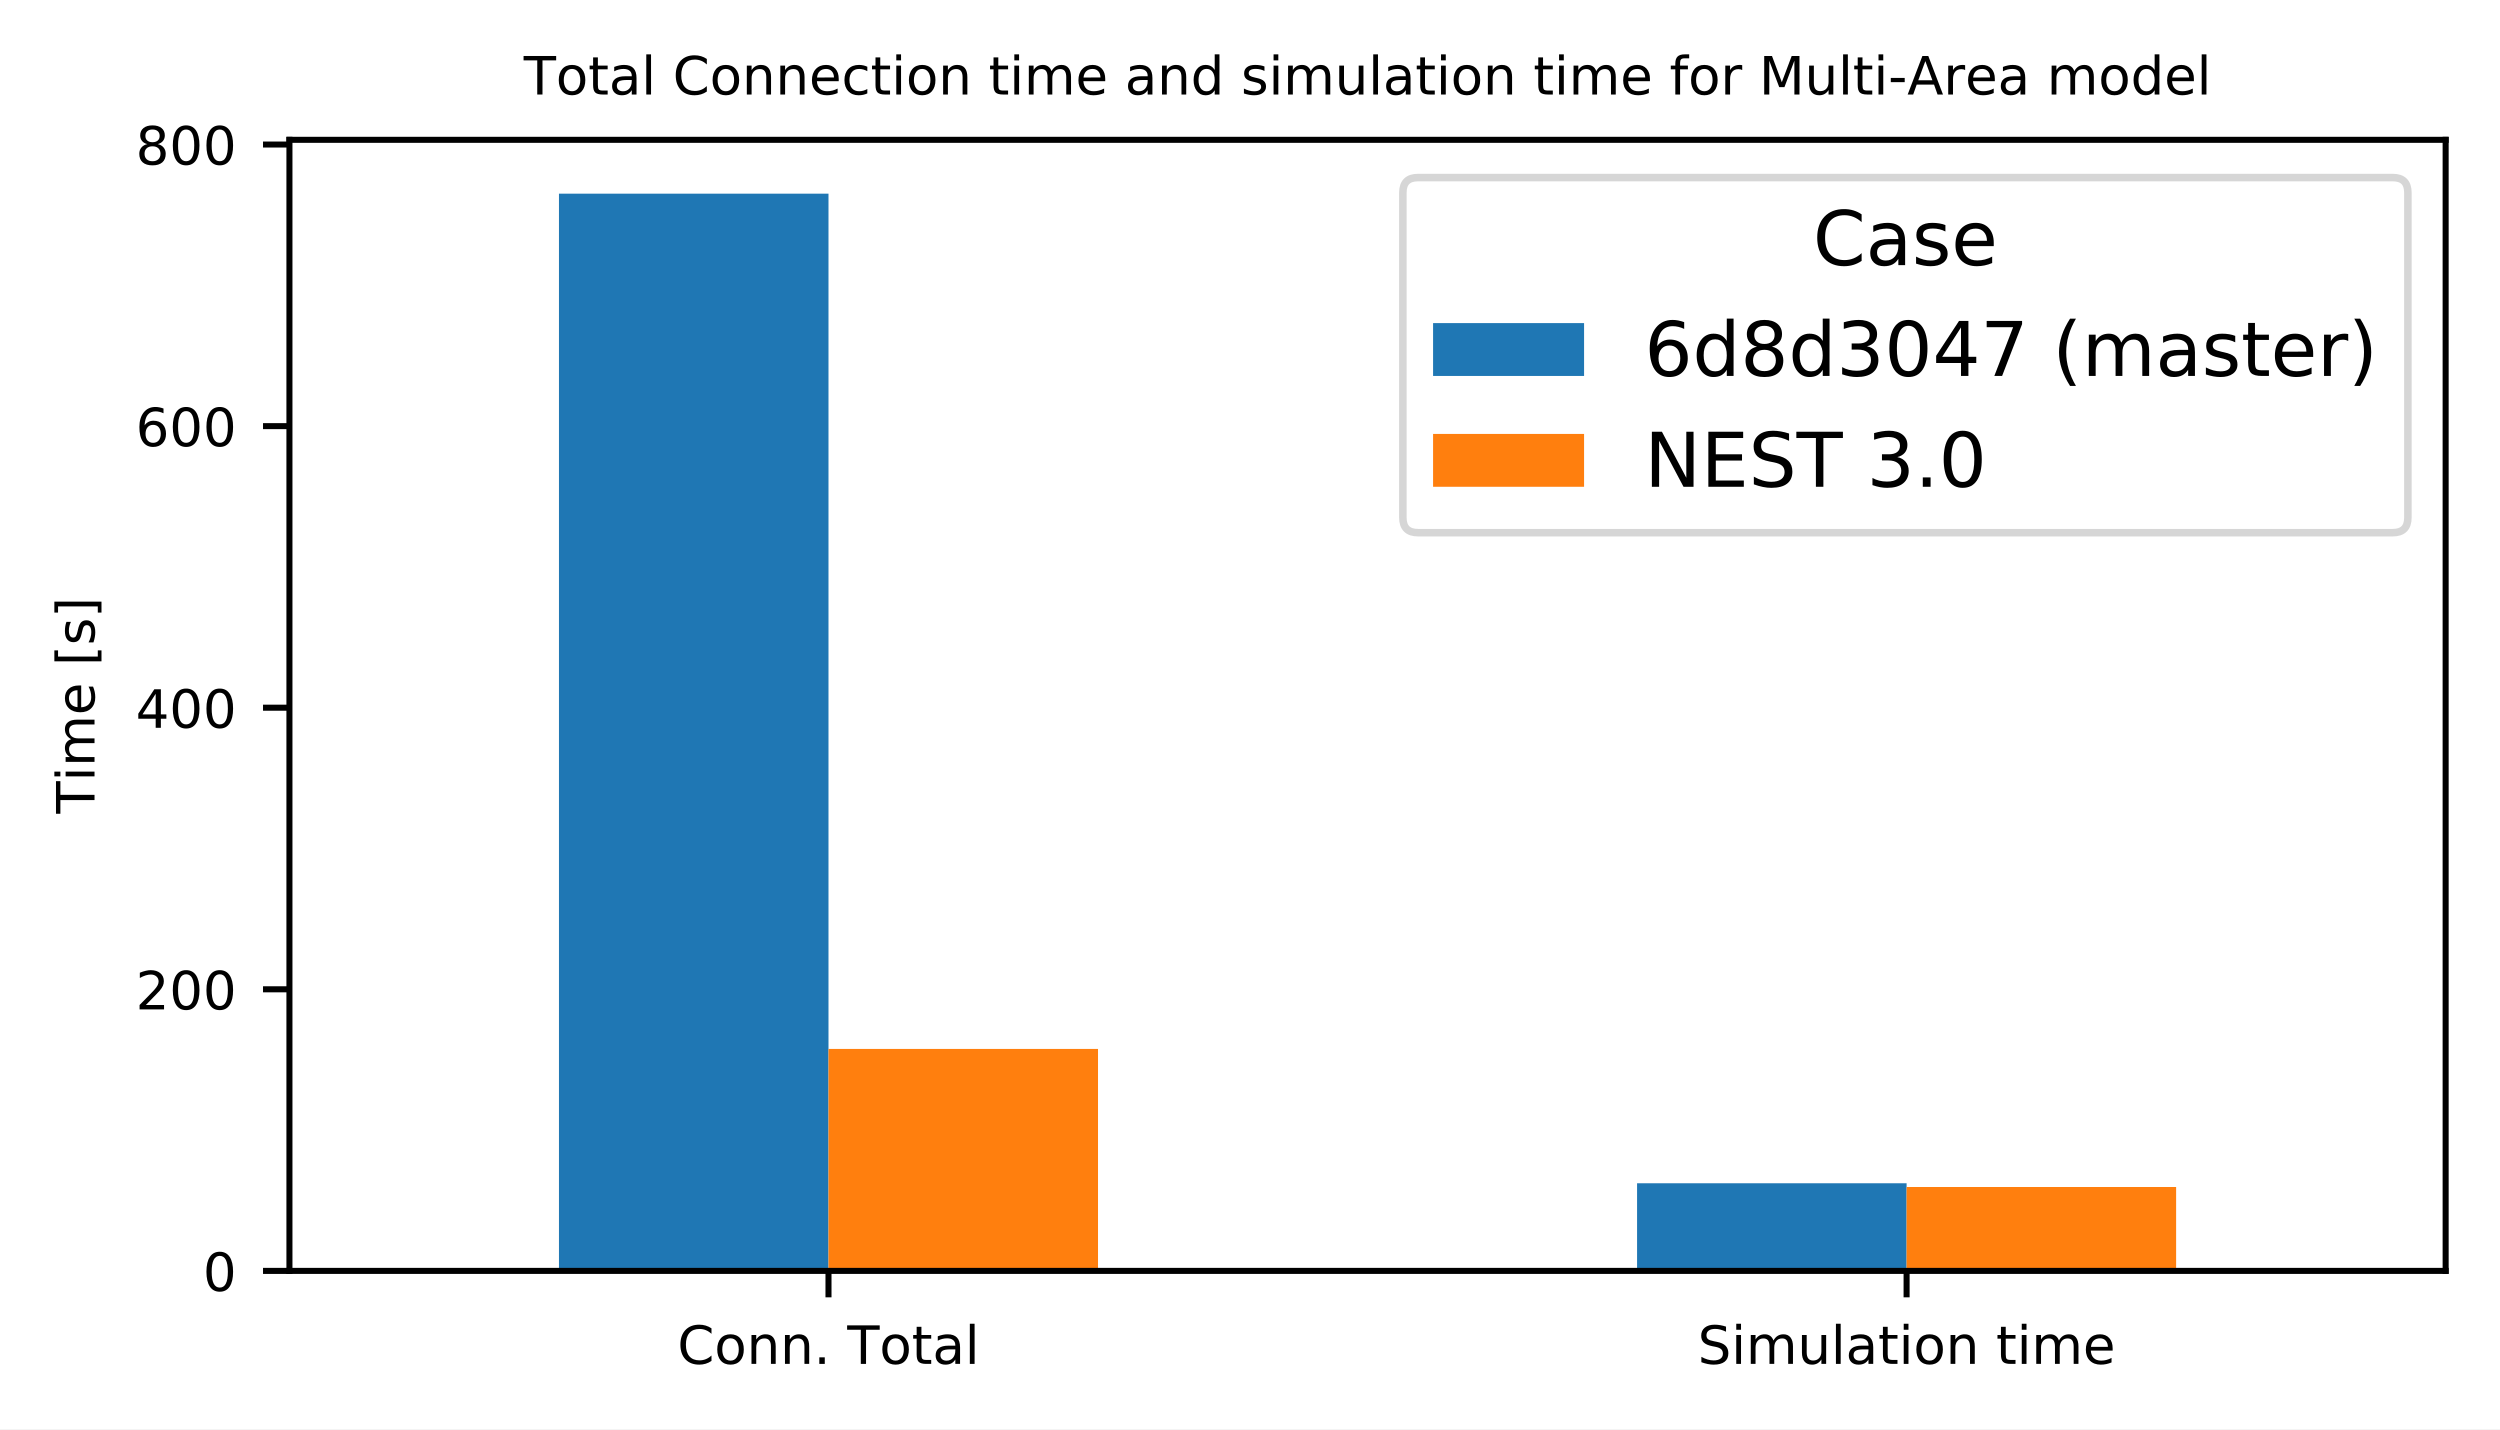
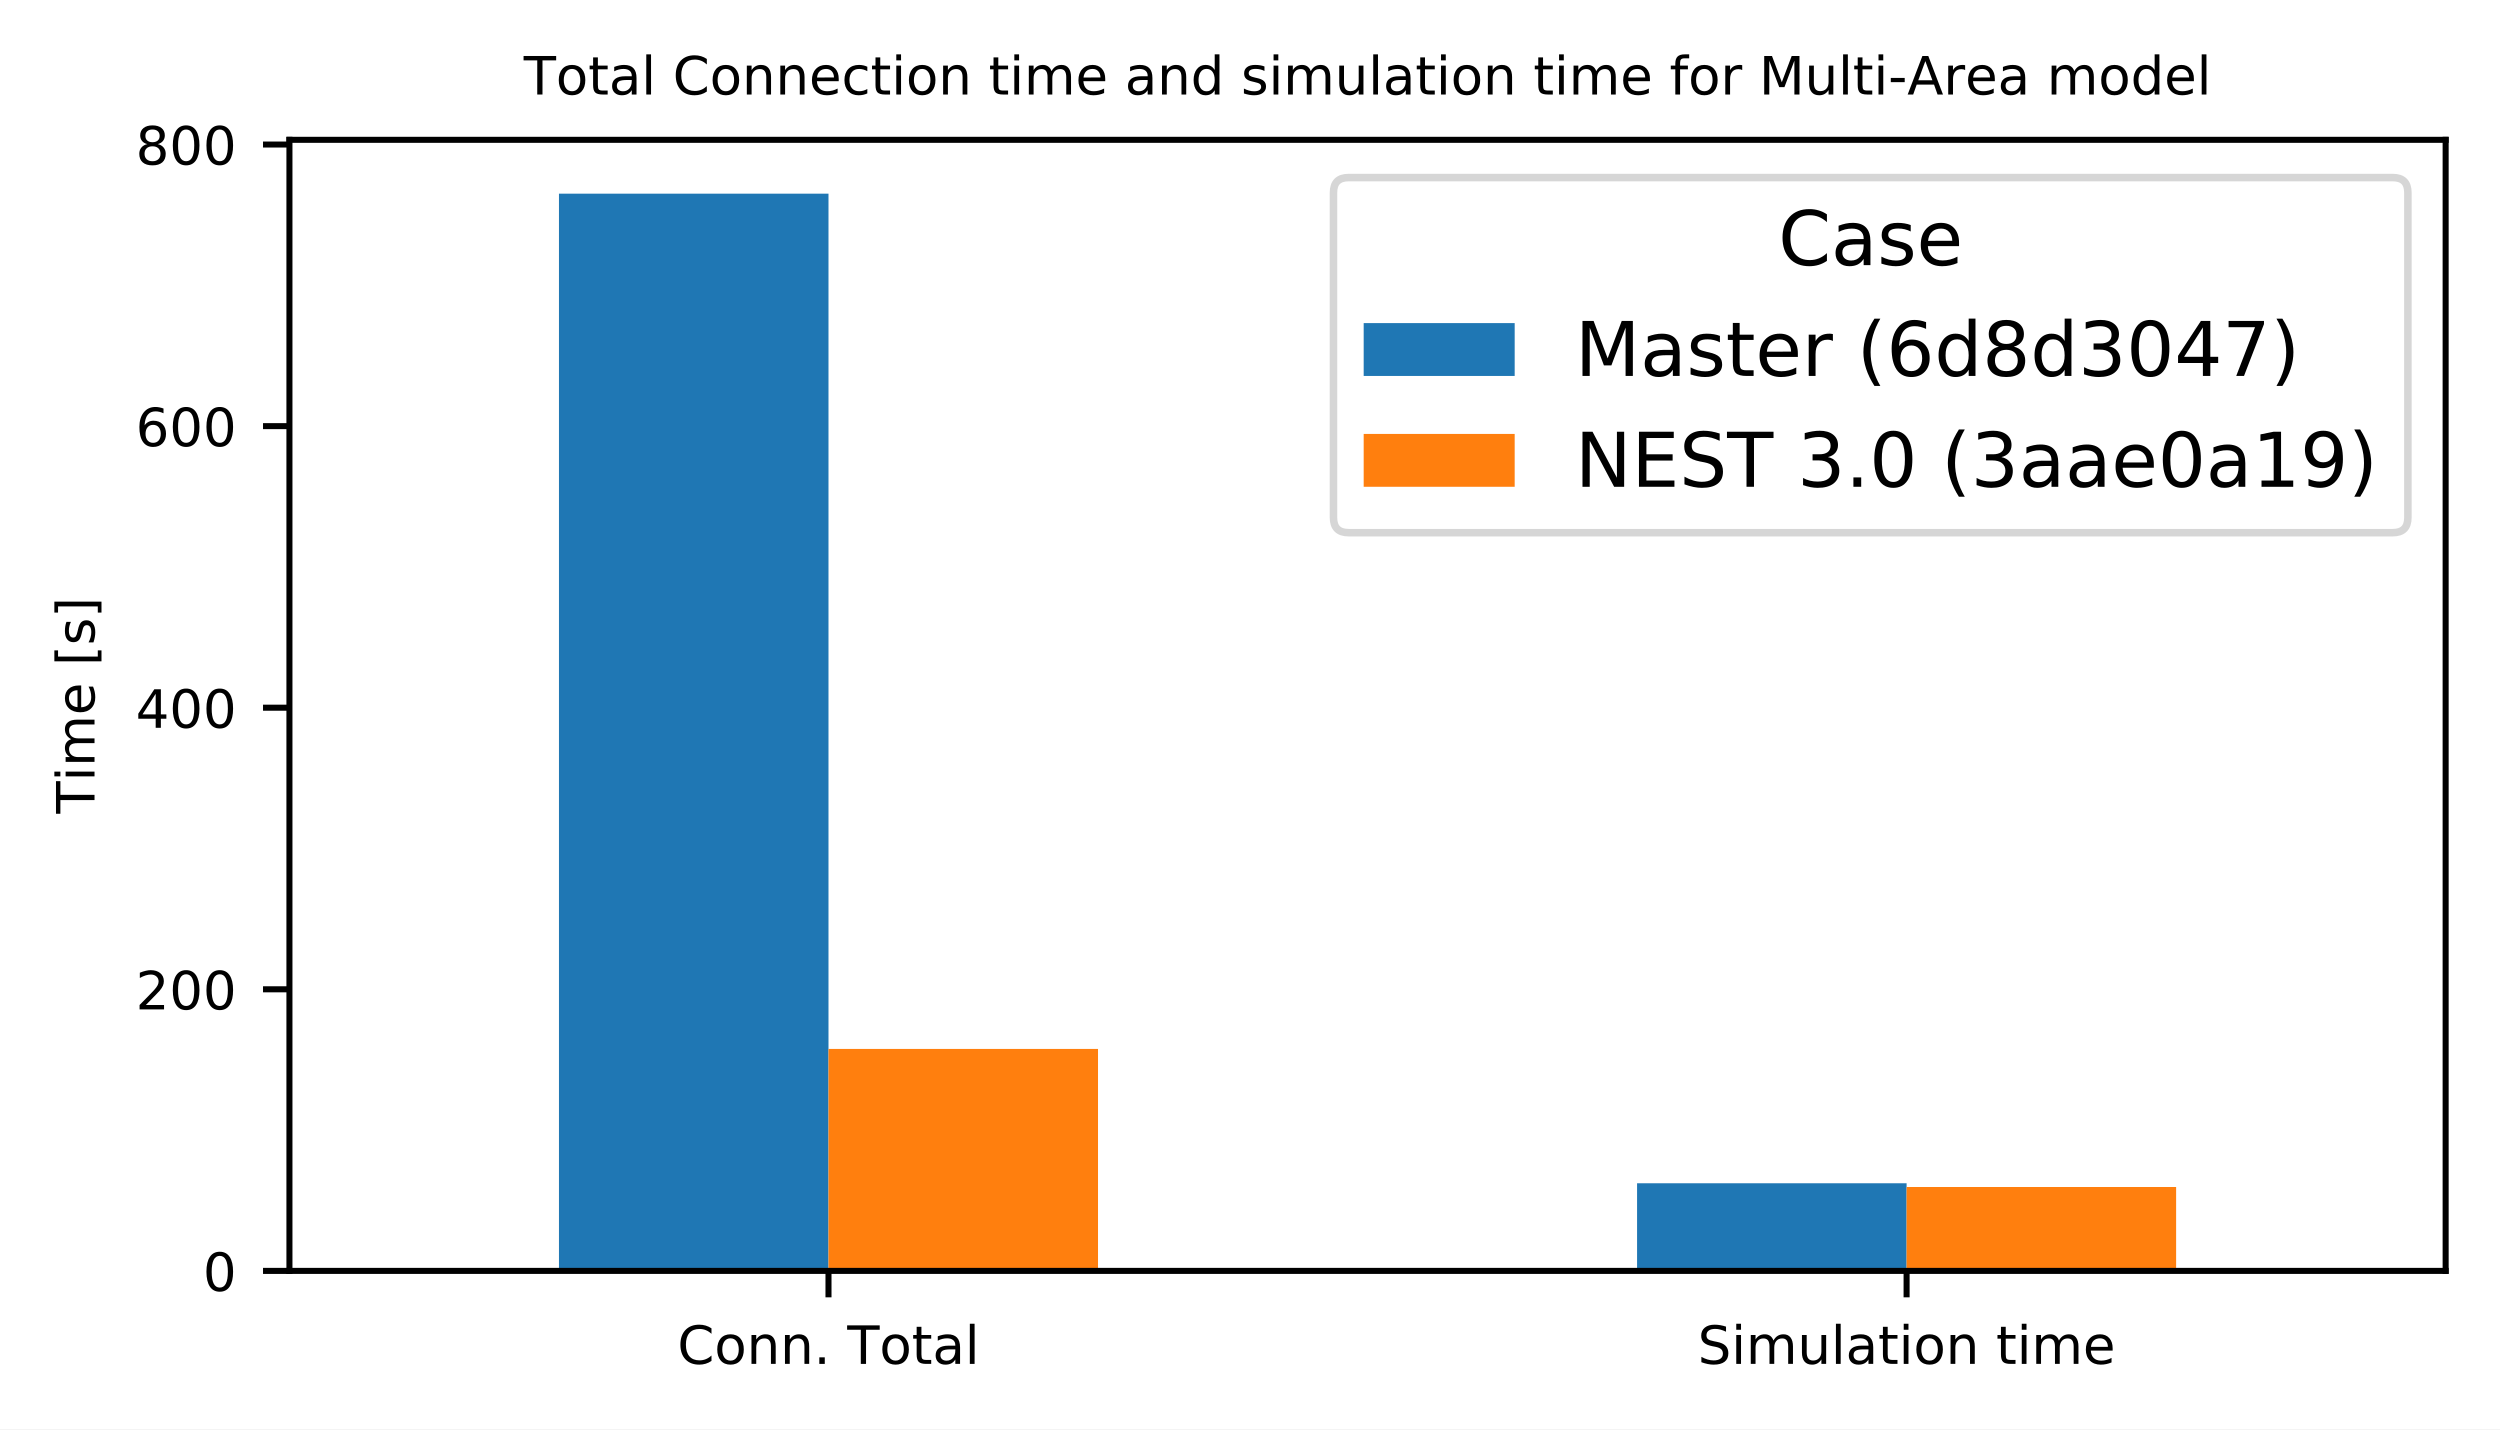
<svg xmlns="http://www.w3.org/2000/svg" xmlns:xlink="http://www.w3.org/1999/xlink" height="189.305pt" version="1.1" viewBox="0 0 331.126 189.305" width="331.126pt">
  <defs>
    <style type="text/css">
*{stroke-linecap:butt;stroke-linejoin:round;}
  </style>
  </defs>
  <g id="figure_1">
    <g id="patch_1">
      <path d="M 0 189.305  L 331.126 189.305  L 331.126 0  L 0 0  z " style="fill:#ffffff;" />
    </g>
    <g id="axes_1">
      <g id="patch_2">
        <path d="M 38.336 168.33  L 323.926 168.33  L 323.926 18.519  L 38.336 18.519  z " style="fill:#ffffff;" />
      </g>
      <g id="patch_3">
-         <path clip-path="url(#p4096a8784d)" d="M 74.035 168.33  L 109.734 168.33  L 109.734 25.653  L 74.035 25.653  z " style="fill:#1f77b4;" />
+         <path clip-path="url(#p366c178524)" d="M 74.035 168.33  L 109.734 168.33  L 109.734 25.653  L 74.035 25.653  z " style="fill:#1f77b4;" />
      </g>
      <g id="patch_4">
-         <path clip-path="url(#p4096a8784d)" d="M 216.83 168.33  L 252.529 168.33  L 252.529 156.727  L 216.83 156.727  z " style="fill:#1f77b4;" />
+         <path clip-path="url(#p366c178524)" d="M 216.83 168.33  L 252.529 168.33  L 252.529 156.727  L 216.83 156.727  z " style="fill:#1f77b4;" />
      </g>
      <g id="patch_5">
-         <path clip-path="url(#p4096a8784d)" d="M 109.734 168.33  L 145.432 168.33  L 145.432 138.931  L 109.734 138.931  z " style="fill:#ff7f0e;" />
+         <path clip-path="url(#p366c178524)" d="M 109.734 168.33  L 145.432 168.33  L 145.432 138.931  L 109.734 138.931  z " style="fill:#ff7f0e;" />
      </g>
      <g id="patch_6">
-         <path clip-path="url(#p4096a8784d)" d="M 252.529 168.33  L 288.228 168.33  L 288.228 157.215  L 252.529 157.215  z " style="fill:#ff7f0e;" />
+         <path clip-path="url(#p366c178524)" d="M 252.529 168.33  L 288.228 168.33  L 288.228 157.215  L 252.529 157.215  z " style="fill:#ff7f0e;" />
      </g>
      <g id="matplotlib.axis_1">
        <g id="xtick_1">
          <g id="line2d_1">
            <defs>
-               <path d="M 0 0  L 0 3.5  " id="m5853dc5b0c" style="stroke:#000000;stroke-width:0.8;" />
-             </defs>
-             <g>
-               <use style="stroke:#000000;stroke-width:0.8;" x="109.734" xlink:href="#m5853dc5b0c" y="168.33" />
+               <path d="M 0 0  L 0 3.5  " id="m4359474453" style="stroke:#000000;stroke-width:0.8;" />
+             </defs>
+             <g>
+               <use style="stroke:#000000;stroke-width:0.8;" x="109.734" xlink:href="#m4359474453" y="168.33" />
            </g>
          </g>
          <g id="text_1">
            <defs>
              <path d="M 64.406 67.281  L 64.406 56.891  Q 59.422 61.531 53.781 63.812  Q 48.141 66.109 41.797 66.109  Q 29.297 66.109 22.656 58.469  Q 16.016 50.828 16.016 36.375  Q 16.016 21.969 22.656 14.328  Q 29.297 6.688 41.797 6.688  Q 48.141 6.688 53.781 8.984  Q 59.422 11.281 64.406 15.922  L 64.406 5.609  Q 59.234 2.094 53.438 0.328  Q 47.656 -1.422 41.219 -1.422  Q 24.656 -1.422 15.125 8.703  Q 5.609 18.844 5.609 36.375  Q 5.609 53.953 15.125 64.078  Q 24.656 74.219 41.219 74.219  Q 47.75 74.219 53.531 72.484  Q 59.328 70.75 64.406 67.281  z " id="DejaVuSans-67" />
              <path d="M 30.609 48.391  Q 23.391 48.391 19.188 42.75  Q 14.984 37.109 14.984 27.297  Q 14.984 17.484 19.156 11.844  Q 23.344 6.203 30.609 6.203  Q 37.797 6.203 41.984 11.859  Q 46.188 17.531 46.188 27.297  Q 46.188 37.016 41.984 42.703  Q 37.797 48.391 30.609 48.391  z M 30.609 56  Q 42.328 56 49.016 48.375  Q 55.719 40.766 55.719 27.297  Q 55.719 13.875 49.016 6.219  Q 42.328 -1.422 30.609 -1.422  Q 18.844 -1.422 12.172 6.219  Q 5.516 13.875 5.516 27.297  Q 5.516 40.766 12.172 48.375  Q 18.844 56 30.609 56  z " id="DejaVuSans-111" />
              <path d="M 54.891 33.016  L 54.891 0  L 45.906 0  L 45.906 32.719  Q 45.906 40.484 42.875 44.328  Q 39.844 48.188 33.797 48.188  Q 26.516 48.188 22.312 43.547  Q 18.109 38.922 18.109 30.906  L 18.109 0  L 9.078 0  L 9.078 54.688  L 18.109 54.688  L 18.109 46.188  Q 21.344 51.125 25.703 53.562  Q 30.078 56 35.797 56  Q 45.219 56 50.047 50.172  Q 54.891 44.344 54.891 33.016  z " id="DejaVuSans-110" />
              <path d="M 10.688 12.406  L 21 12.406  L 21 0  L 10.688 0  z " id="DejaVuSans-46" />
              <path id="DejaVuSans-32" />
              <path d="M -0.297 72.906  L 61.375 72.906  L 61.375 64.594  L 35.5 64.594  L 35.5 0  L 25.594 0  L 25.594 64.594  L -0.297 64.594  z " id="DejaVuSans-84" />
              <path d="M 18.312 70.219  L 18.312 54.688  L 36.812 54.688  L 36.812 47.703  L 18.312 47.703  L 18.312 18.016  Q 18.312 11.328 20.141 9.422  Q 21.969 7.516 27.594 7.516  L 36.812 7.516  L 36.812 0  L 27.594 0  Q 17.188 0 13.234 3.875  Q 9.281 7.766 9.281 18.016  L 9.281 47.703  L 2.688 47.703  L 2.688 54.688  L 9.281 54.688  L 9.281 70.219  z " id="DejaVuSans-116" />
              <path d="M 34.281 27.484  Q 23.391 27.484 19.188 25  Q 14.984 22.516 14.984 16.5  Q 14.984 11.719 18.141 8.906  Q 21.297 6.109 26.703 6.109  Q 34.188 6.109 38.703 11.406  Q 43.219 16.703 43.219 25.484  L 43.219 27.484  z M 52.203 31.203  L 52.203 0  L 43.219 0  L 43.219 8.297  Q 40.141 3.328 35.547 0.953  Q 30.953 -1.422 24.312 -1.422  Q 15.922 -1.422 10.953 3.297  Q 6 8.016 6 15.922  Q 6 25.141 12.172 29.828  Q 18.359 34.516 30.609 34.516  L 43.219 34.516  L 43.219 35.406  Q 43.219 41.609 39.141 45  Q 35.062 48.391 27.688 48.391  Q 23 48.391 18.547 47.266  Q 14.109 46.141 10.016 43.891  L 10.016 52.203  Q 14.938 54.109 19.578 55.047  Q 24.219 56 28.609 56  Q 40.484 56 46.344 49.844  Q 52.203 43.703 52.203 31.203  z " id="DejaVuSans-97" />
              <path d="M 9.422 75.984  L 18.406 75.984  L 18.406 0  L 9.422 0  z " id="DejaVuSans-108" />
            </defs>
            <g transform="translate(89.72779 180.6488)scale(0.07 -0.07)">
              <use xlink:href="#DejaVuSans-67" />
              <use x="69.824" xlink:href="#DejaVuSans-111" />
              <use x="131.006" xlink:href="#DejaVuSans-110" />
              <use x="194.385" xlink:href="#DejaVuSans-110" />
              <use x="257.764" xlink:href="#DejaVuSans-46" />
              <use x="289.551" xlink:href="#DejaVuSans-32" />
              <use x="321.338" xlink:href="#DejaVuSans-84" />
              <use x="382.156" xlink:href="#DejaVuSans-111" />
              <use x="443.338" xlink:href="#DejaVuSans-116" />
              <use x="482.547" xlink:href="#DejaVuSans-97" />
              <use x="543.826" xlink:href="#DejaVuSans-108" />
            </g>
          </g>
        </g>
        <g id="xtick_2">
          <g id="line2d_2">
            <g>
-               <use style="stroke:#000000;stroke-width:0.8;" x="252.529" xlink:href="#m5853dc5b0c" y="168.33" />
+               <use style="stroke:#000000;stroke-width:0.8;" x="252.529" xlink:href="#m4359474453" y="168.33" />
            </g>
          </g>
          <g id="text_2">
            <defs>
              <path d="M 53.516 70.516  L 53.516 60.891  Q 47.906 63.578 42.922 64.891  Q 37.938 66.219 33.297 66.219  Q 25.25 66.219 20.875 63.094  Q 16.5 59.969 16.5 54.203  Q 16.5 49.359 19.406 46.891  Q 22.312 44.438 30.422 42.922  L 36.375 41.703  Q 47.406 39.594 52.656 34.297  Q 57.906 29 57.906 20.125  Q 57.906 9.516 50.797 4.047  Q 43.703 -1.422 29.984 -1.422  Q 24.812 -1.422 18.969 -0.25  Q 13.141 0.922 6.891 3.219  L 6.891 13.375  Q 12.891 10.016 18.656 8.297  Q 24.422 6.594 29.984 6.594  Q 38.422 6.594 43.016 9.906  Q 47.609 13.234 47.609 19.391  Q 47.609 24.75 44.312 27.781  Q 41.016 30.812 33.5 32.328  L 27.484 33.5  Q 16.453 35.688 11.516 40.375  Q 6.594 45.062 6.594 53.422  Q 6.594 63.094 13.406 68.656  Q 20.219 74.219 32.172 74.219  Q 37.312 74.219 42.625 73.281  Q 47.953 72.359 53.516 70.516  z " id="DejaVuSans-83" />
              <path d="M 9.422 54.688  L 18.406 54.688  L 18.406 0  L 9.422 0  z M 9.422 75.984  L 18.406 75.984  L 18.406 64.594  L 9.422 64.594  z " id="DejaVuSans-105" />
              <path d="M 52 44.188  Q 55.375 50.25 60.062 53.125  Q 64.75 56 71.094 56  Q 79.641 56 84.281 50.016  Q 88.922 44.047 88.922 33.016  L 88.922 0  L 79.891 0  L 79.891 32.719  Q 79.891 40.578 77.094 44.375  Q 74.312 48.188 68.609 48.188  Q 61.625 48.188 57.562 43.547  Q 53.516 38.922 53.516 30.906  L 53.516 0  L 44.484 0  L 44.484 32.719  Q 44.484 40.625 41.703 44.406  Q 38.922 48.188 33.109 48.188  Q 26.219 48.188 22.156 43.531  Q 18.109 38.875 18.109 30.906  L 18.109 0  L 9.078 0  L 9.078 54.688  L 18.109 54.688  L 18.109 46.188  Q 21.188 51.219 25.484 53.609  Q 29.781 56 35.688 56  Q 41.656 56 45.828 52.969  Q 50 49.953 52 44.188  z " id="DejaVuSans-109" />
              <path d="M 8.5 21.578  L 8.5 54.688  L 17.484 54.688  L 17.484 21.922  Q 17.484 14.156 20.5 10.266  Q 23.531 6.391 29.594 6.391  Q 36.859 6.391 41.078 11.031  Q 45.312 15.672 45.312 23.688  L 45.312 54.688  L 54.297 54.688  L 54.297 0  L 45.312 0  L 45.312 8.406  Q 42.047 3.422 37.719 1  Q 33.406 -1.422 27.688 -1.422  Q 18.266 -1.422 13.375 4.438  Q 8.5 10.297 8.5 21.578  z M 31.109 56  z " id="DejaVuSans-117" />
              <path d="M 56.203 29.594  L 56.203 25.203  L 14.891 25.203  Q 15.484 15.922 20.484 11.062  Q 25.484 6.203 34.422 6.203  Q 39.594 6.203 44.453 7.469  Q 49.312 8.734 54.109 11.281  L 54.109 2.781  Q 49.266 0.734 44.188 -0.344  Q 39.109 -1.422 33.891 -1.422  Q 20.797 -1.422 13.156 6.188  Q 5.516 13.812 5.516 26.812  Q 5.516 40.234 12.766 48.109  Q 20.016 56 32.328 56  Q 43.359 56 49.781 48.891  Q 56.203 41.797 56.203 29.594  z M 47.219 32.234  Q 47.125 39.594 43.094 43.984  Q 39.062 48.391 32.422 48.391  Q 24.906 48.391 20.391 44.141  Q 15.875 39.891 15.188 32.172  z " id="DejaVuSans-101" />
            </defs>
            <g transform="translate(224.8663 180.6488)scale(0.07 -0.07)">
              <use xlink:href="#DejaVuSans-83" />
              <use x="63.477" xlink:href="#DejaVuSans-105" />
              <use x="91.26" xlink:href="#DejaVuSans-109" />
              <use x="188.672" xlink:href="#DejaVuSans-117" />
              <use x="252.051" xlink:href="#DejaVuSans-108" />
              <use x="279.834" xlink:href="#DejaVuSans-97" />
              <use x="341.113" xlink:href="#DejaVuSans-116" />
              <use x="380.322" xlink:href="#DejaVuSans-105" />
              <use x="408.105" xlink:href="#DejaVuSans-111" />
              <use x="469.287" xlink:href="#DejaVuSans-110" />
              <use x="532.666" xlink:href="#DejaVuSans-32" />
              <use x="564.453" xlink:href="#DejaVuSans-116" />
              <use x="603.662" xlink:href="#DejaVuSans-105" />
              <use x="631.445" xlink:href="#DejaVuSans-109" />
              <use x="728.857" xlink:href="#DejaVuSans-101" />
            </g>
          </g>
        </g>
      </g>
      <g id="matplotlib.axis_2">
        <g id="ytick_1">
          <g id="line2d_3">
            <defs>
-               <path d="M 0 0  L -3.5 0  " id="mc3862cbcd2" style="stroke:#000000;stroke-width:0.8;" />
-             </defs>
-             <g>
-               <use style="stroke:#000000;stroke-width:0.8;" x="38.336" xlink:href="#mc3862cbcd2" y="168.33" />
+               <path d="M 0 0  L -3.5 0  " id="m60fe252445" style="stroke:#000000;stroke-width:0.8;" />
+             </defs>
+             <g>
+               <use style="stroke:#000000;stroke-width:0.8;" x="38.336" xlink:href="#m60fe252445" y="168.33" />
            </g>
          </g>
          <g id="text_3">
            <defs>
              <path d="M 31.781 66.406  Q 24.172 66.406 20.328 58.906  Q 16.5 51.422 16.5 36.375  Q 16.5 21.391 20.328 13.891  Q 24.172 6.391 31.781 6.391  Q 39.453 6.391 43.281 13.891  Q 47.125 21.391 47.125 36.375  Q 47.125 51.422 43.281 58.906  Q 39.453 66.406 31.781 66.406  z M 31.781 74.219  Q 44.047 74.219 50.516 64.516  Q 56.984 54.828 56.984 36.375  Q 56.984 17.969 50.516 8.266  Q 44.047 -1.422 31.781 -1.422  Q 19.531 -1.422 13.062 8.266  Q 6.594 17.969 6.594 36.375  Q 6.594 54.828 13.062 64.516  Q 19.531 74.219 31.781 74.219  z " id="DejaVuSans-48" />
            </defs>
            <g transform="translate(26.88219 170.9894)scale(0.07 -0.07)">
              <use xlink:href="#DejaVuSans-48" />
            </g>
          </g>
        </g>
        <g id="ytick_2">
          <g id="line2d_4">
            <g>
-               <use style="stroke:#000000;stroke-width:0.8;" x="38.336" xlink:href="#mc3862cbcd2" y="131.033" />
+               <use style="stroke:#000000;stroke-width:0.8;" x="38.336" xlink:href="#m60fe252445" y="131.033" />
            </g>
          </g>
          <g id="text_4">
            <defs>
              <path d="M 19.188 8.297  L 53.609 8.297  L 53.609 0  L 7.328 0  L 7.328 8.297  Q 12.938 14.109 22.625 23.891  Q 32.328 33.688 34.812 36.531  Q 39.547 41.844 41.422 45.531  Q 43.312 49.219 43.312 52.781  Q 43.312 58.594 39.234 62.25  Q 35.156 65.922 28.609 65.922  Q 23.969 65.922 18.812 64.312  Q 13.672 62.703 7.812 59.422  L 7.812 69.391  Q 13.766 71.781 18.938 73  Q 24.125 74.219 28.422 74.219  Q 39.75 74.219 46.484 68.547  Q 53.219 62.891 53.219 53.422  Q 53.219 48.922 51.531 44.891  Q 49.859 40.875 45.406 35.406  Q 44.188 33.984 37.641 27.219  Q 31.109 20.453 19.188 8.297  z " id="DejaVuSans-50" />
            </defs>
            <g transform="translate(17.97469 133.6926)scale(0.07 -0.07)">
              <use xlink:href="#DejaVuSans-50" />
              <use x="63.623" xlink:href="#DejaVuSans-48" />
              <use x="127.246" xlink:href="#DejaVuSans-48" />
            </g>
          </g>
        </g>
        <g id="ytick_3">
          <g id="line2d_5">
            <g>
-               <use style="stroke:#000000;stroke-width:0.8;" x="38.336" xlink:href="#mc3862cbcd2" y="93.736" />
+               <use style="stroke:#000000;stroke-width:0.8;" x="38.336" xlink:href="#m60fe252445" y="93.736" />
            </g>
          </g>
          <g id="text_5">
            <defs>
              <path d="M 37.797 64.312  L 12.891 25.391  L 37.797 25.391  z M 35.203 72.906  L 47.609 72.906  L 47.609 25.391  L 58.016 25.391  L 58.016 17.188  L 47.609 17.188  L 47.609 0  L 37.797 0  L 37.797 17.188  L 4.891 17.188  L 4.891 26.703  z " id="DejaVuSans-52" />
            </defs>
            <g transform="translate(17.97469 96.39583)scale(0.07 -0.07)">
              <use xlink:href="#DejaVuSans-52" />
              <use x="63.623" xlink:href="#DejaVuSans-48" />
              <use x="127.246" xlink:href="#DejaVuSans-48" />
            </g>
          </g>
        </g>
        <g id="ytick_4">
          <g id="line2d_6">
            <g>
-               <use style="stroke:#000000;stroke-width:0.8;" x="38.336" xlink:href="#mc3862cbcd2" y="56.44" />
+               <use style="stroke:#000000;stroke-width:0.8;" x="38.336" xlink:href="#m60fe252445" y="56.44" />
            </g>
          </g>
          <g id="text_6">
            <defs>
              <path d="M 33.016 40.375  Q 26.375 40.375 22.484 35.828  Q 18.609 31.297 18.609 23.391  Q 18.609 15.531 22.484 10.953  Q 26.375 6.391 33.016 6.391  Q 39.656 6.391 43.531 10.953  Q 47.406 15.531 47.406 23.391  Q 47.406 31.297 43.531 35.828  Q 39.656 40.375 33.016 40.375  z M 52.594 71.297  L 52.594 62.312  Q 48.875 64.062 45.094 64.984  Q 41.312 65.922 37.594 65.922  Q 27.828 65.922 22.672 59.328  Q 17.531 52.734 16.797 39.406  Q 19.672 43.656 24.016 45.922  Q 28.375 48.188 33.594 48.188  Q 44.578 48.188 50.953 41.516  Q 57.328 34.859 57.328 23.391  Q 57.328 12.156 50.688 5.359  Q 44.047 -1.422 33.016 -1.422  Q 20.359 -1.422 13.672 8.266  Q 6.984 17.969 6.984 36.375  Q 6.984 53.656 15.188 63.938  Q 23.391 74.219 37.203 74.219  Q 40.922 74.219 44.703 73.484  Q 48.484 72.75 52.594 71.297  z " id="DejaVuSans-54" />
            </defs>
            <g transform="translate(17.97469 59.09905)scale(0.07 -0.07)">
              <use xlink:href="#DejaVuSans-54" />
              <use x="63.623" xlink:href="#DejaVuSans-48" />
              <use x="127.246" xlink:href="#DejaVuSans-48" />
            </g>
          </g>
        </g>
        <g id="ytick_5">
          <g id="line2d_7">
            <g>
-               <use style="stroke:#000000;stroke-width:0.8;" x="38.336" xlink:href="#mc3862cbcd2" y="19.143" />
+               <use style="stroke:#000000;stroke-width:0.8;" x="38.336" xlink:href="#m60fe252445" y="19.143" />
            </g>
          </g>
          <g id="text_7">
            <defs>
              <path d="M 31.781 34.625  Q 24.75 34.625 20.719 30.859  Q 16.703 27.094 16.703 20.516  Q 16.703 13.922 20.719 10.156  Q 24.75 6.391 31.781 6.391  Q 38.812 6.391 42.859 10.172  Q 46.922 13.969 46.922 20.516  Q 46.922 27.094 42.891 30.859  Q 38.875 34.625 31.781 34.625  z M 21.922 38.812  Q 15.578 40.375 12.031 44.719  Q 8.5 49.078 8.5 55.328  Q 8.5 64.062 14.719 69.141  Q 20.953 74.219 31.781 74.219  Q 42.672 74.219 48.875 69.141  Q 55.078 64.062 55.078 55.328  Q 55.078 49.078 51.531 44.719  Q 48 40.375 41.703 38.812  Q 48.828 37.156 52.797 32.312  Q 56.781 27.484 56.781 20.516  Q 56.781 9.906 50.312 4.234  Q 43.844 -1.422 31.781 -1.422  Q 19.734 -1.422 13.25 4.234  Q 6.781 9.906 6.781 20.516  Q 6.781 27.484 10.781 32.312  Q 14.797 37.156 21.922 38.812  z M 18.312 54.391  Q 18.312 48.734 21.844 45.562  Q 25.391 42.391 31.781 42.391  Q 38.141 42.391 41.719 45.562  Q 45.312 48.734 45.312 54.391  Q 45.312 60.062 41.719 63.234  Q 38.141 66.406 31.781 66.406  Q 25.391 66.406 21.844 63.234  Q 18.312 60.062 18.312 54.391  z " id="DejaVuSans-56" />
            </defs>
            <g transform="translate(17.97469 21.80228)scale(0.07 -0.07)">
              <use xlink:href="#DejaVuSans-56" />
              <use x="63.623" xlink:href="#DejaVuSans-48" />
              <use x="127.246" xlink:href="#DejaVuSans-48" />
            </g>
          </g>
        </g>
        <g id="text_8">
          <defs>
            <path d="M 8.594 75.984  L 29.297 75.984  L 29.297 69  L 17.578 69  L 17.578 -6.203  L 29.297 -6.203  L 29.297 -13.188  L 8.594 -13.188  z " id="DejaVuSans-91" />
            <path d="M 44.281 53.078  L 44.281 44.578  Q 40.484 46.531 36.375 47.5  Q 32.281 48.484 27.875 48.484  Q 21.188 48.484 17.844 46.438  Q 14.5 44.391 14.5 40.281  Q 14.5 37.156 16.891 35.375  Q 19.281 33.594 26.516 31.984  L 29.594 31.297  Q 39.156 29.25 43.188 25.516  Q 47.219 21.781 47.219 15.094  Q 47.219 7.469 41.188 3.016  Q 35.156 -1.422 24.609 -1.422  Q 20.219 -1.422 15.453 -0.562  Q 10.688 0.297 5.422 2  L 5.422 11.281  Q 10.406 8.688 15.234 7.391  Q 20.062 6.109 24.812 6.109  Q 31.156 6.109 34.562 8.281  Q 37.984 10.453 37.984 14.406  Q 37.984 18.062 35.516 20.016  Q 33.062 21.969 24.703 23.781  L 21.578 24.516  Q 13.234 26.266 9.516 29.906  Q 5.812 33.547 5.812 39.891  Q 5.812 47.609 11.281 51.797  Q 16.75 56 26.812 56  Q 31.781 56 36.172 55.266  Q 40.578 54.547 44.281 53.078  z " id="DejaVuSans-115" />
            <path d="M 30.422 75.984  L 30.422 -13.188  L 9.719 -13.188  L 9.719 -6.203  L 21.391 -6.203  L 21.391 69  L 9.719 69  L 9.719 75.984  z " id="DejaVuSans-93" />
          </defs>
          <g transform="translate(12.51891 107.7624)rotate(-90)scale(0.07 -0.07)">
            <use xlink:href="#DejaVuSans-84" />
            <use x="61.037" xlink:href="#DejaVuSans-105" />
            <use x="88.82" xlink:href="#DejaVuSans-109" />
            <use x="186.232" xlink:href="#DejaVuSans-101" />
            <use x="247.756" xlink:href="#DejaVuSans-32" />
            <use x="279.543" xlink:href="#DejaVuSans-91" />
            <use x="318.557" xlink:href="#DejaVuSans-115" />
            <use x="370.656" xlink:href="#DejaVuSans-93" />
          </g>
        </g>
      </g>
      <g id="patch_7">
        <path d="M 38.336 168.33  L 38.336 18.519  " style="fill:none;stroke:#000000;stroke-linecap:square;stroke-linejoin:miter;stroke-width:0.8;" />
      </g>
      <g id="patch_8">
        <path d="M 323.926 168.33  L 323.926 18.519  " style="fill:none;stroke:#000000;stroke-linecap:square;stroke-linejoin:miter;stroke-width:0.8;" />
      </g>
      <g id="patch_9">
        <path d="M 38.336 168.33  L 323.926 168.33  " style="fill:none;stroke:#000000;stroke-linecap:square;stroke-linejoin:miter;stroke-width:0.8;" />
      </g>
      <g id="patch_10">
        <path d="M 38.336 18.519  L 323.926 18.519  " style="fill:none;stroke:#000000;stroke-linecap:square;stroke-linejoin:miter;stroke-width:0.8;" />
      </g>
      <g id="text_9">
        <defs>
          <path d="M 48.781 52.594  L 48.781 44.188  Q 44.969 46.297 41.141 47.344  Q 37.312 48.391 33.406 48.391  Q 24.656 48.391 19.812 42.844  Q 14.984 37.312 14.984 27.297  Q 14.984 17.281 19.812 11.734  Q 24.656 6.203 33.406 6.203  Q 37.312 6.203 41.141 7.25  Q 44.969 8.297 48.781 10.406  L 48.781 2.094  Q 45.016 0.344 40.984 -0.531  Q 36.969 -1.422 32.422 -1.422  Q 20.062 -1.422 12.781 6.344  Q 5.516 14.109 5.516 27.297  Q 5.516 40.672 12.859 48.328  Q 20.219 56 33.016 56  Q 37.156 56 41.109 55.141  Q 45.062 54.297 48.781 52.594  z " id="DejaVuSans-99" />
          <path d="M 45.406 46.391  L 45.406 75.984  L 54.391 75.984  L 54.391 0  L 45.406 0  L 45.406 8.203  Q 42.578 3.328 38.25 0.953  Q 33.938 -1.422 27.875 -1.422  Q 17.969 -1.422 11.734 6.484  Q 5.516 14.406 5.516 27.297  Q 5.516 40.188 11.734 48.094  Q 17.969 56 27.875 56  Q 33.938 56 38.25 53.625  Q 42.578 51.266 45.406 46.391  z M 14.797 27.297  Q 14.797 17.391 18.875 11.75  Q 22.953 6.109 30.078 6.109  Q 37.203 6.109 41.297 11.75  Q 45.406 17.391 45.406 27.297  Q 45.406 37.203 41.297 42.844  Q 37.203 48.484 30.078 48.484  Q 22.953 48.484 18.875 42.844  Q 14.797 37.203 14.797 27.297  z " id="DejaVuSans-100" />
          <path d="M 37.109 75.984  L 37.109 68.5  L 28.516 68.5  Q 23.688 68.5 21.797 66.547  Q 19.922 64.594 19.922 59.516  L 19.922 54.688  L 34.719 54.688  L 34.719 47.703  L 19.922 47.703  L 19.922 0  L 10.891 0  L 10.891 47.703  L 2.297 47.703  L 2.297 54.688  L 10.891 54.688  L 10.891 58.5  Q 10.891 67.625 15.141 71.797  Q 19.391 75.984 28.609 75.984  z " id="DejaVuSans-102" />
          <path d="M 41.109 46.297  Q 39.594 47.172 37.812 47.578  Q 36.031 48 33.891 48  Q 26.266 48 22.188 43.047  Q 18.109 38.094 18.109 28.812  L 18.109 0  L 9.078 0  L 9.078 54.688  L 18.109 54.688  L 18.109 46.188  Q 20.953 51.172 25.484 53.578  Q 30.031 56 36.531 56  Q 37.453 56 38.578 55.875  Q 39.703 55.766 41.062 55.516  z " id="DejaVuSans-114" />
          <path d="M 9.812 72.906  L 24.516 72.906  L 43.109 23.297  L 61.812 72.906  L 76.516 72.906  L 76.516 0  L 66.891 0  L 66.891 64.016  L 48.094 14.016  L 38.188 14.016  L 19.391 64.016  L 19.391 0  L 9.812 0  z " id="DejaVuSans-77" />
          <path d="M 4.891 31.391  L 31.203 31.391  L 31.203 23.391  L 4.891 23.391  z " id="DejaVuSans-45" />
          <path d="M 34.188 63.188  L 20.797 26.906  L 47.609 26.906  z M 28.609 72.906  L 39.797 72.906  L 67.578 0  L 57.328 0  L 50.688 18.703  L 17.828 18.703  L 11.188 0  L 0.781 0  z " id="DejaVuSans-65" />
        </defs>
        <g transform="translate(69.36746 12.51891)scale(0.07 -0.07)">
          <use xlink:href="#DejaVuSans-84" />
          <use x="60.818" xlink:href="#DejaVuSans-111" />
          <use x="122" xlink:href="#DejaVuSans-116" />
          <use x="161.209" xlink:href="#DejaVuSans-97" />
          <use x="222.488" xlink:href="#DejaVuSans-108" />
          <use x="250.271" xlink:href="#DejaVuSans-32" />
          <use x="282.059" xlink:href="#DejaVuSans-67" />
          <use x="351.883" xlink:href="#DejaVuSans-111" />
          <use x="413.064" xlink:href="#DejaVuSans-110" />
          <use x="476.443" xlink:href="#DejaVuSans-110" />
          <use x="539.822" xlink:href="#DejaVuSans-101" />
          <use x="601.346" xlink:href="#DejaVuSans-99" />
          <use x="656.326" xlink:href="#DejaVuSans-116" />
          <use x="695.535" xlink:href="#DejaVuSans-105" />
          <use x="723.318" xlink:href="#DejaVuSans-111" />
          <use x="784.5" xlink:href="#DejaVuSans-110" />
          <use x="847.879" xlink:href="#DejaVuSans-32" />
          <use x="879.666" xlink:href="#DejaVuSans-116" />
          <use x="918.875" xlink:href="#DejaVuSans-105" />
          <use x="946.658" xlink:href="#DejaVuSans-109" />
          <use x="1044.07" xlink:href="#DejaVuSans-101" />
          <use x="1105.594" xlink:href="#DejaVuSans-32" />
          <use x="1137.381" xlink:href="#DejaVuSans-97" />
          <use x="1198.66" xlink:href="#DejaVuSans-110" />
          <use x="1262.039" xlink:href="#DejaVuSans-100" />
          <use x="1325.516" xlink:href="#DejaVuSans-32" />
          <use x="1357.303" xlink:href="#DejaVuSans-115" />
          <use x="1409.402" xlink:href="#DejaVuSans-105" />
          <use x="1437.186" xlink:href="#DejaVuSans-109" />
          <use x="1534.598" xlink:href="#DejaVuSans-117" />
          <use x="1597.977" xlink:href="#DejaVuSans-108" />
          <use x="1625.76" xlink:href="#DejaVuSans-97" />
          <use x="1687.039" xlink:href="#DejaVuSans-116" />
          <use x="1726.248" xlink:href="#DejaVuSans-105" />
          <use x="1754.031" xlink:href="#DejaVuSans-111" />
          <use x="1815.213" xlink:href="#DejaVuSans-110" />
          <use x="1878.592" xlink:href="#DejaVuSans-32" />
          <use x="1910.379" xlink:href="#DejaVuSans-116" />
          <use x="1949.588" xlink:href="#DejaVuSans-105" />
          <use x="1977.371" xlink:href="#DejaVuSans-109" />
          <use x="2074.783" xlink:href="#DejaVuSans-101" />
          <use x="2136.307" xlink:href="#DejaVuSans-32" />
          <use x="2168.094" xlink:href="#DejaVuSans-102" />
          <use x="2203.299" xlink:href="#DejaVuSans-111" />
          <use x="2264.48" xlink:href="#DejaVuSans-114" />
          <use x="2305.594" xlink:href="#DejaVuSans-32" />
          <use x="2337.381" xlink:href="#DejaVuSans-77" />
          <use x="2423.66" xlink:href="#DejaVuSans-117" />
          <use x="2487.039" xlink:href="#DejaVuSans-108" />
          <use x="2514.822" xlink:href="#DejaVuSans-116" />
          <use x="2554.031" xlink:href="#DejaVuSans-105" />
          <use x="2581.814" xlink:href="#DejaVuSans-45" />
          <use x="2617.867" xlink:href="#DejaVuSans-65" />
          <use x="2686.275" xlink:href="#DejaVuSans-114" />
          <use x="2727.357" xlink:href="#DejaVuSans-101" />
          <use x="2788.881" xlink:href="#DejaVuSans-97" />
          <use x="2850.16" xlink:href="#DejaVuSans-32" />
          <use x="2881.947" xlink:href="#DejaVuSans-109" />
          <use x="2979.359" xlink:href="#DejaVuSans-111" />
          <use x="3040.541" xlink:href="#DejaVuSans-100" />
          <use x="3104.018" xlink:href="#DejaVuSans-101" />
          <use x="3165.541" xlink:href="#DejaVuSans-108" />
        </g>
      </g>
      <g id="legend_1">
        <g id="patch_11">
-           <path d="M 187.811 70.553  L 316.926 70.553  Q 318.926 70.553 318.926 68.553  L 318.926 25.519  Q 318.926 23.519 316.926 23.519  L 187.811 23.519  Q 185.811 23.519 185.811 25.519  L 185.811 68.553  Q 185.811 70.553 187.811 70.553  z " style="fill:#ffffff;opacity:0.8;stroke:#cccccc;stroke-linejoin:miter;" />
+           <path d="M 178.62 70.553  L 316.926 70.553  Q 318.926 70.553 318.926 68.553  L 318.926 25.519  Q 318.926 23.519 316.926 23.519  L 178.62 23.519  Q 176.62 23.519 176.62 25.519  L 176.62 68.553  Q 176.62 70.553 178.62 70.553  z " style="fill:#ffffff;opacity:0.8;stroke:#cccccc;stroke-linejoin:miter;" />
        </g>
        <g id="text_10">
-           <g transform="translate(240.132 35.11734)scale(0.1 -0.1)">
+           <g transform="translate(235.5366 35.11734)scale(0.1 -0.1)">
            <use xlink:href="#DejaVuSans-67" />
            <use x="69.824" xlink:href="#DejaVuSans-97" />
            <use x="131.104" xlink:href="#DejaVuSans-115" />
            <use x="183.203" xlink:href="#DejaVuSans-101" />
          </g>
        </g>
        <g id="patch_12">
-           <path d="M 189.811 49.795  L 209.811 49.795  L 209.811 42.795  L 189.811 42.795  z " style="fill:#1f77b4;" />
+           <path d="M 180.62 49.795  L 200.62 49.795  L 200.62 42.795  L 180.62 42.795  z " style="fill:#1f77b4;" />
        </g>
        <g id="text_11">
          <defs>
+             <path d="M 31 75.875  Q 24.469 64.656 21.281 53.656  Q 18.109 42.672 18.109 31.391  Q 18.109 20.125 21.312 9.062  Q 24.516 -2 31 -13.188  L 23.188 -13.188  Q 15.875 -1.703 12.234 9.375  Q 8.594 20.453 8.594 31.391  Q 8.594 42.281 12.203 53.312  Q 15.828 64.359 23.188 75.875  z " id="DejaVuSans-40" />
            <path d="M 40.578 39.312  Q 47.656 37.797 51.625 33  Q 55.609 28.219 55.609 21.188  Q 55.609 10.406 48.188 4.484  Q 40.766 -1.422 27.094 -1.422  Q 22.516 -1.422 17.656 -0.516  Q 12.797 0.391 7.625 2.203  L 7.625 11.719  Q 11.719 9.328 16.594 8.109  Q 21.484 6.891 26.812 6.891  Q 36.078 6.891 40.938 10.547  Q 45.797 14.203 45.797 21.188  Q 45.797 27.641 41.281 31.266  Q 36.766 34.906 28.719 34.906  L 20.219 34.906  L 20.219 43.016  L 29.109 43.016  Q 36.375 43.016 40.234 45.922  Q 44.094 48.828 44.094 54.297  Q 44.094 59.906 40.109 62.906  Q 36.141 65.922 28.719 65.922  Q 24.656 65.922 20.016 65.031  Q 15.375 64.156 9.812 62.312  L 9.812 71.094  Q 15.438 72.656 20.344 73.438  Q 25.25 74.219 29.594 74.219  Q 40.828 74.219 47.359 69.109  Q 53.906 64.016 53.906 55.328  Q 53.906 49.266 50.438 45.094  Q 46.969 40.922 40.578 39.312  z " id="DejaVuSans-51" />
            <path d="M 8.203 72.906  L 55.078 72.906  L 55.078 68.703  L 28.609 0  L 18.312 0  L 43.219 64.594  L 8.203 64.594  z " id="DejaVuSans-55" />
-             <path d="M 31 75.875  Q 24.469 64.656 21.281 53.656  Q 18.109 42.672 18.109 31.391  Q 18.109 20.125 21.312 9.062  Q 24.516 -2 31 -13.188  L 23.188 -13.188  Q 15.875 -1.703 12.234 9.375  Q 8.594 20.453 8.594 31.391  Q 8.594 42.281 12.203 53.312  Q 15.828 64.359 23.188 75.875  z " id="DejaVuSans-40" />
            <path d="M 8.016 75.875  L 15.828 75.875  Q 23.141 64.359 26.781 53.312  Q 30.422 42.281 30.422 31.391  Q 30.422 20.453 26.781 9.375  Q 23.141 -1.703 15.828 -13.188  L 8.016 -13.188  Q 14.5 -2 17.703 9.062  Q 20.906 20.125 20.906 31.391  Q 20.906 42.672 17.703 53.656  Q 14.5 64.656 8.016 75.875  z " id="DejaVuSans-41" />
          </defs>
-           <g transform="translate(217.8109 49.79547)scale(0.1 -0.1)">
-             <use xlink:href="#DejaVuSans-54" />
-             <use x="63.623" xlink:href="#DejaVuSans-100" />
-             <use x="127.1" xlink:href="#DejaVuSans-56" />
-             <use x="190.723" xlink:href="#DejaVuSans-100" />
-             <use x="254.199" xlink:href="#DejaVuSans-51" />
-             <use x="317.822" xlink:href="#DejaVuSans-48" />
-             <use x="381.445" xlink:href="#DejaVuSans-52" />
-             <use x="445.068" xlink:href="#DejaVuSans-55" />
-             <use x="508.691" xlink:href="#DejaVuSans-32" />
-             <use x="540.479" xlink:href="#DejaVuSans-40" />
-             <use x="579.492" xlink:href="#DejaVuSans-109" />
-             <use x="676.904" xlink:href="#DejaVuSans-97" />
-             <use x="738.184" xlink:href="#DejaVuSans-115" />
-             <use x="790.283" xlink:href="#DejaVuSans-116" />
-             <use x="829.492" xlink:href="#DejaVuSans-101" />
-             <use x="891.016" xlink:href="#DejaVuSans-114" />
-             <use x="932.129" xlink:href="#DejaVuSans-41" />
+           <g transform="translate(208.6202 49.79547)scale(0.1 -0.1)">
+             <use xlink:href="#DejaVuSans-77" />
+             <use x="86.279" xlink:href="#DejaVuSans-97" />
+             <use x="147.559" xlink:href="#DejaVuSans-115" />
+             <use x="199.658" xlink:href="#DejaVuSans-116" />
+             <use x="238.867" xlink:href="#DejaVuSans-101" />
+             <use x="300.391" xlink:href="#DejaVuSans-114" />
+             <use x="341.504" xlink:href="#DejaVuSans-32" />
+             <use x="373.291" xlink:href="#DejaVuSans-40" />
+             <use x="412.305" xlink:href="#DejaVuSans-54" />
+             <use x="475.928" xlink:href="#DejaVuSans-100" />
+             <use x="539.404" xlink:href="#DejaVuSans-56" />
+             <use x="603.027" xlink:href="#DejaVuSans-100" />
+             <use x="666.504" xlink:href="#DejaVuSans-51" />
+             <use x="730.127" xlink:href="#DejaVuSans-48" />
+             <use x="793.75" xlink:href="#DejaVuSans-52" />
+             <use x="857.373" xlink:href="#DejaVuSans-55" />
+             <use x="920.996" xlink:href="#DejaVuSans-41" />
          </g>
        </g>
        <g id="patch_13">
-           <path d="M 189.811 64.474  L 209.811 64.474  L 209.811 57.474  L 189.811 57.474  z " style="fill:#ff7f0e;" />
+           <path d="M 180.62 64.474  L 200.62 64.474  L 200.62 57.474  L 180.62 57.474  z " style="fill:#ff7f0e;" />
        </g>
        <g id="text_12">
          <defs>
            <path d="M 9.812 72.906  L 23.094 72.906  L 55.422 11.922  L 55.422 72.906  L 64.984 72.906  L 64.984 0  L 51.703 0  L 19.391 60.984  L 19.391 0  L 9.812 0  z " id="DejaVuSans-78" />
            <path d="M 9.812 72.906  L 55.906 72.906  L 55.906 64.594  L 19.672 64.594  L 19.672 43.016  L 54.391 43.016  L 54.391 34.719  L 19.672 34.719  L 19.672 8.297  L 56.781 8.297  L 56.781 0  L 9.812 0  z " id="DejaVuSans-69" />
+             <path d="M 12.406 8.297  L 28.516 8.297  L 28.516 63.922  L 10.984 60.406  L 10.984 69.391  L 28.422 72.906  L 38.281 72.906  L 38.281 8.297  L 54.391 8.297  L 54.391 0  L 12.406 0  z " id="DejaVuSans-49" />
+             <path d="M 10.984 1.516  L 10.984 10.5  Q 14.703 8.734 18.5 7.812  Q 22.312 6.891 25.984 6.891  Q 35.75 6.891 40.891 13.453  Q 46.047 20.016 46.781 33.406  Q 43.953 29.203 39.594 26.953  Q 35.25 24.703 29.984 24.703  Q 19.047 24.703 12.672 31.312  Q 6.297 37.938 6.297 49.422  Q 6.297 60.641 12.938 67.422  Q 19.578 74.219 30.609 74.219  Q 43.266 74.219 49.922 64.516  Q 56.594 54.828 56.594 36.375  Q 56.594 19.141 48.406 8.859  Q 40.234 -1.422 26.422 -1.422  Q 22.703 -1.422 18.891 -0.688  Q 15.094 0.047 10.984 1.516  z M 30.609 32.422  Q 37.25 32.422 41.125 36.953  Q 45.016 41.5 45.016 49.422  Q 45.016 57.281 41.125 61.844  Q 37.25 66.406 30.609 66.406  Q 23.969 66.406 20.094 61.844  Q 16.219 57.281 16.219 49.422  Q 16.219 41.5 20.094 36.953  Q 23.969 32.422 30.609 32.422  z " id="DejaVuSans-57" />
          </defs>
-           <g transform="translate(217.8109 64.47359)scale(0.1 -0.1)">
+           <g transform="translate(208.6202 64.47359)scale(0.1 -0.1)">
            <use xlink:href="#DejaVuSans-78" />
            <use x="74.805" xlink:href="#DejaVuSans-69" />
            <use x="137.988" xlink:href="#DejaVuSans-83" />
            <use x="201.465" xlink:href="#DejaVuSans-84" />
            <use x="262.549" xlink:href="#DejaVuSans-32" />
            <use x="294.336" xlink:href="#DejaVuSans-51" />
            <use x="357.959" xlink:href="#DejaVuSans-46" />
            <use x="389.746" xlink:href="#DejaVuSans-48" />
+             <use x="453.369" xlink:href="#DejaVuSans-32" />
+             <use x="485.156" xlink:href="#DejaVuSans-40" />
+             <use x="524.17" xlink:href="#DejaVuSans-51" />
+             <use x="587.793" xlink:href="#DejaVuSans-97" />
+             <use x="649.072" xlink:href="#DejaVuSans-97" />
+             <use x="710.352" xlink:href="#DejaVuSans-101" />
+             <use x="771.875" xlink:href="#DejaVuSans-48" />
+             <use x="835.498" xlink:href="#DejaVuSans-97" />
+             <use x="896.777" xlink:href="#DejaVuSans-49" />
+             <use x="960.4" xlink:href="#DejaVuSans-57" />
+             <use x="1024.023" xlink:href="#DejaVuSans-41" />
          </g>
        </g>
      </g>
    </g>
  </g>
  <defs>
-     <clipPath id="p4096a8784d">
+     <clipPath id="p366c178524">
      <rect height="149.811" width="285.591" x="38.336" y="18.519" />
    </clipPath>
  </defs>
</svg>
